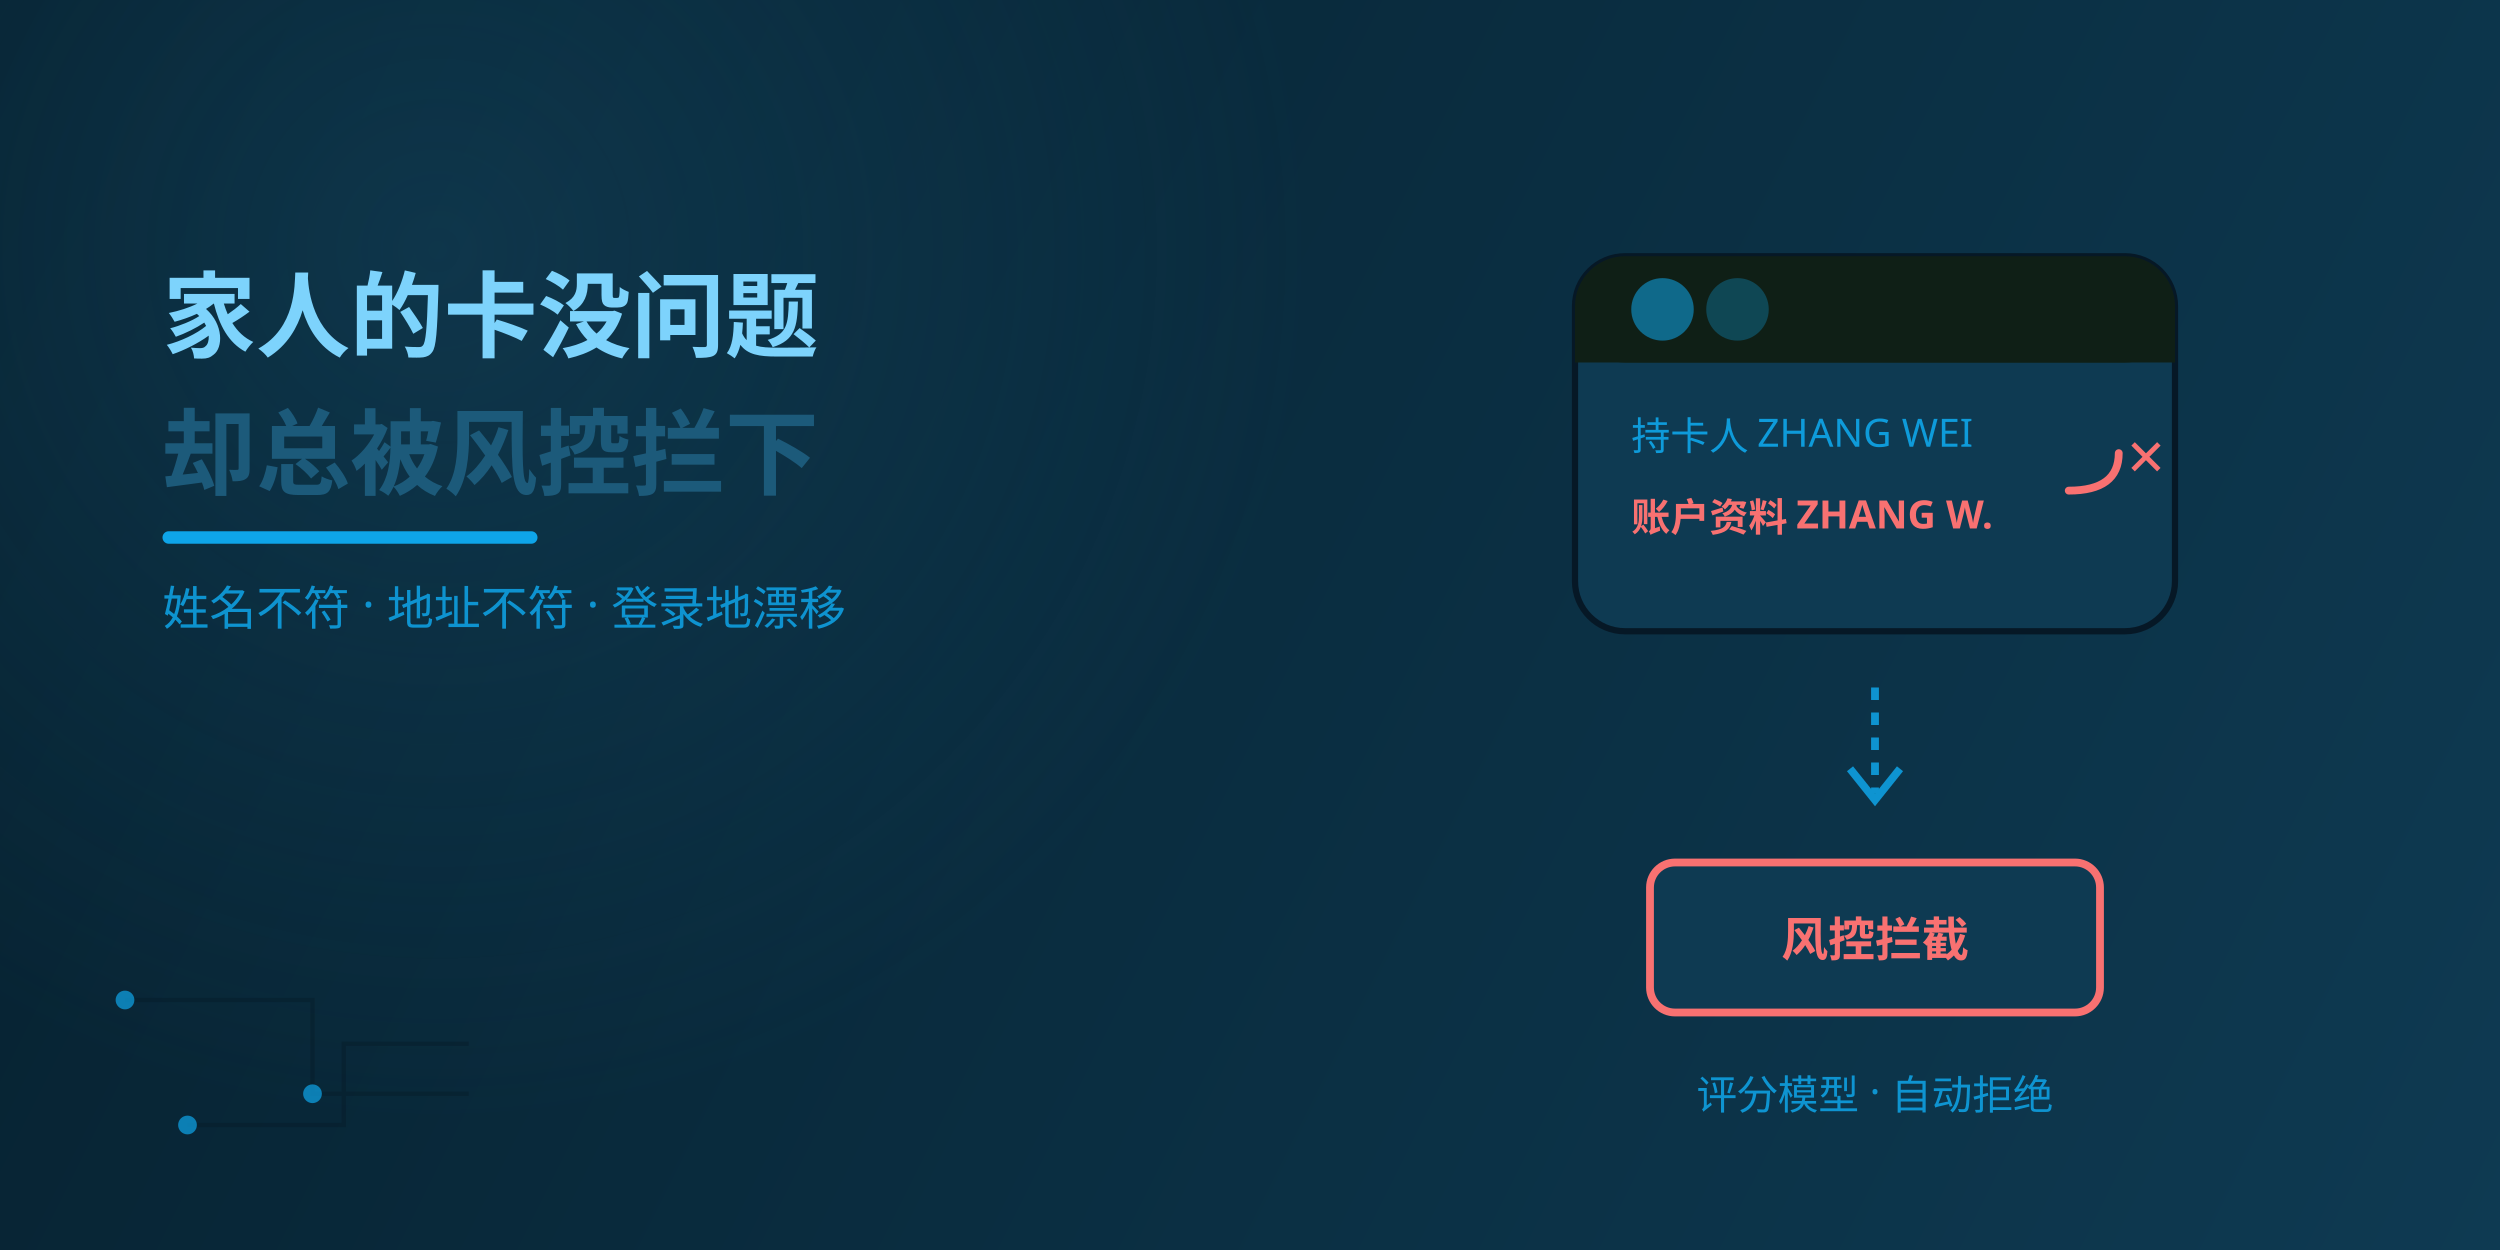
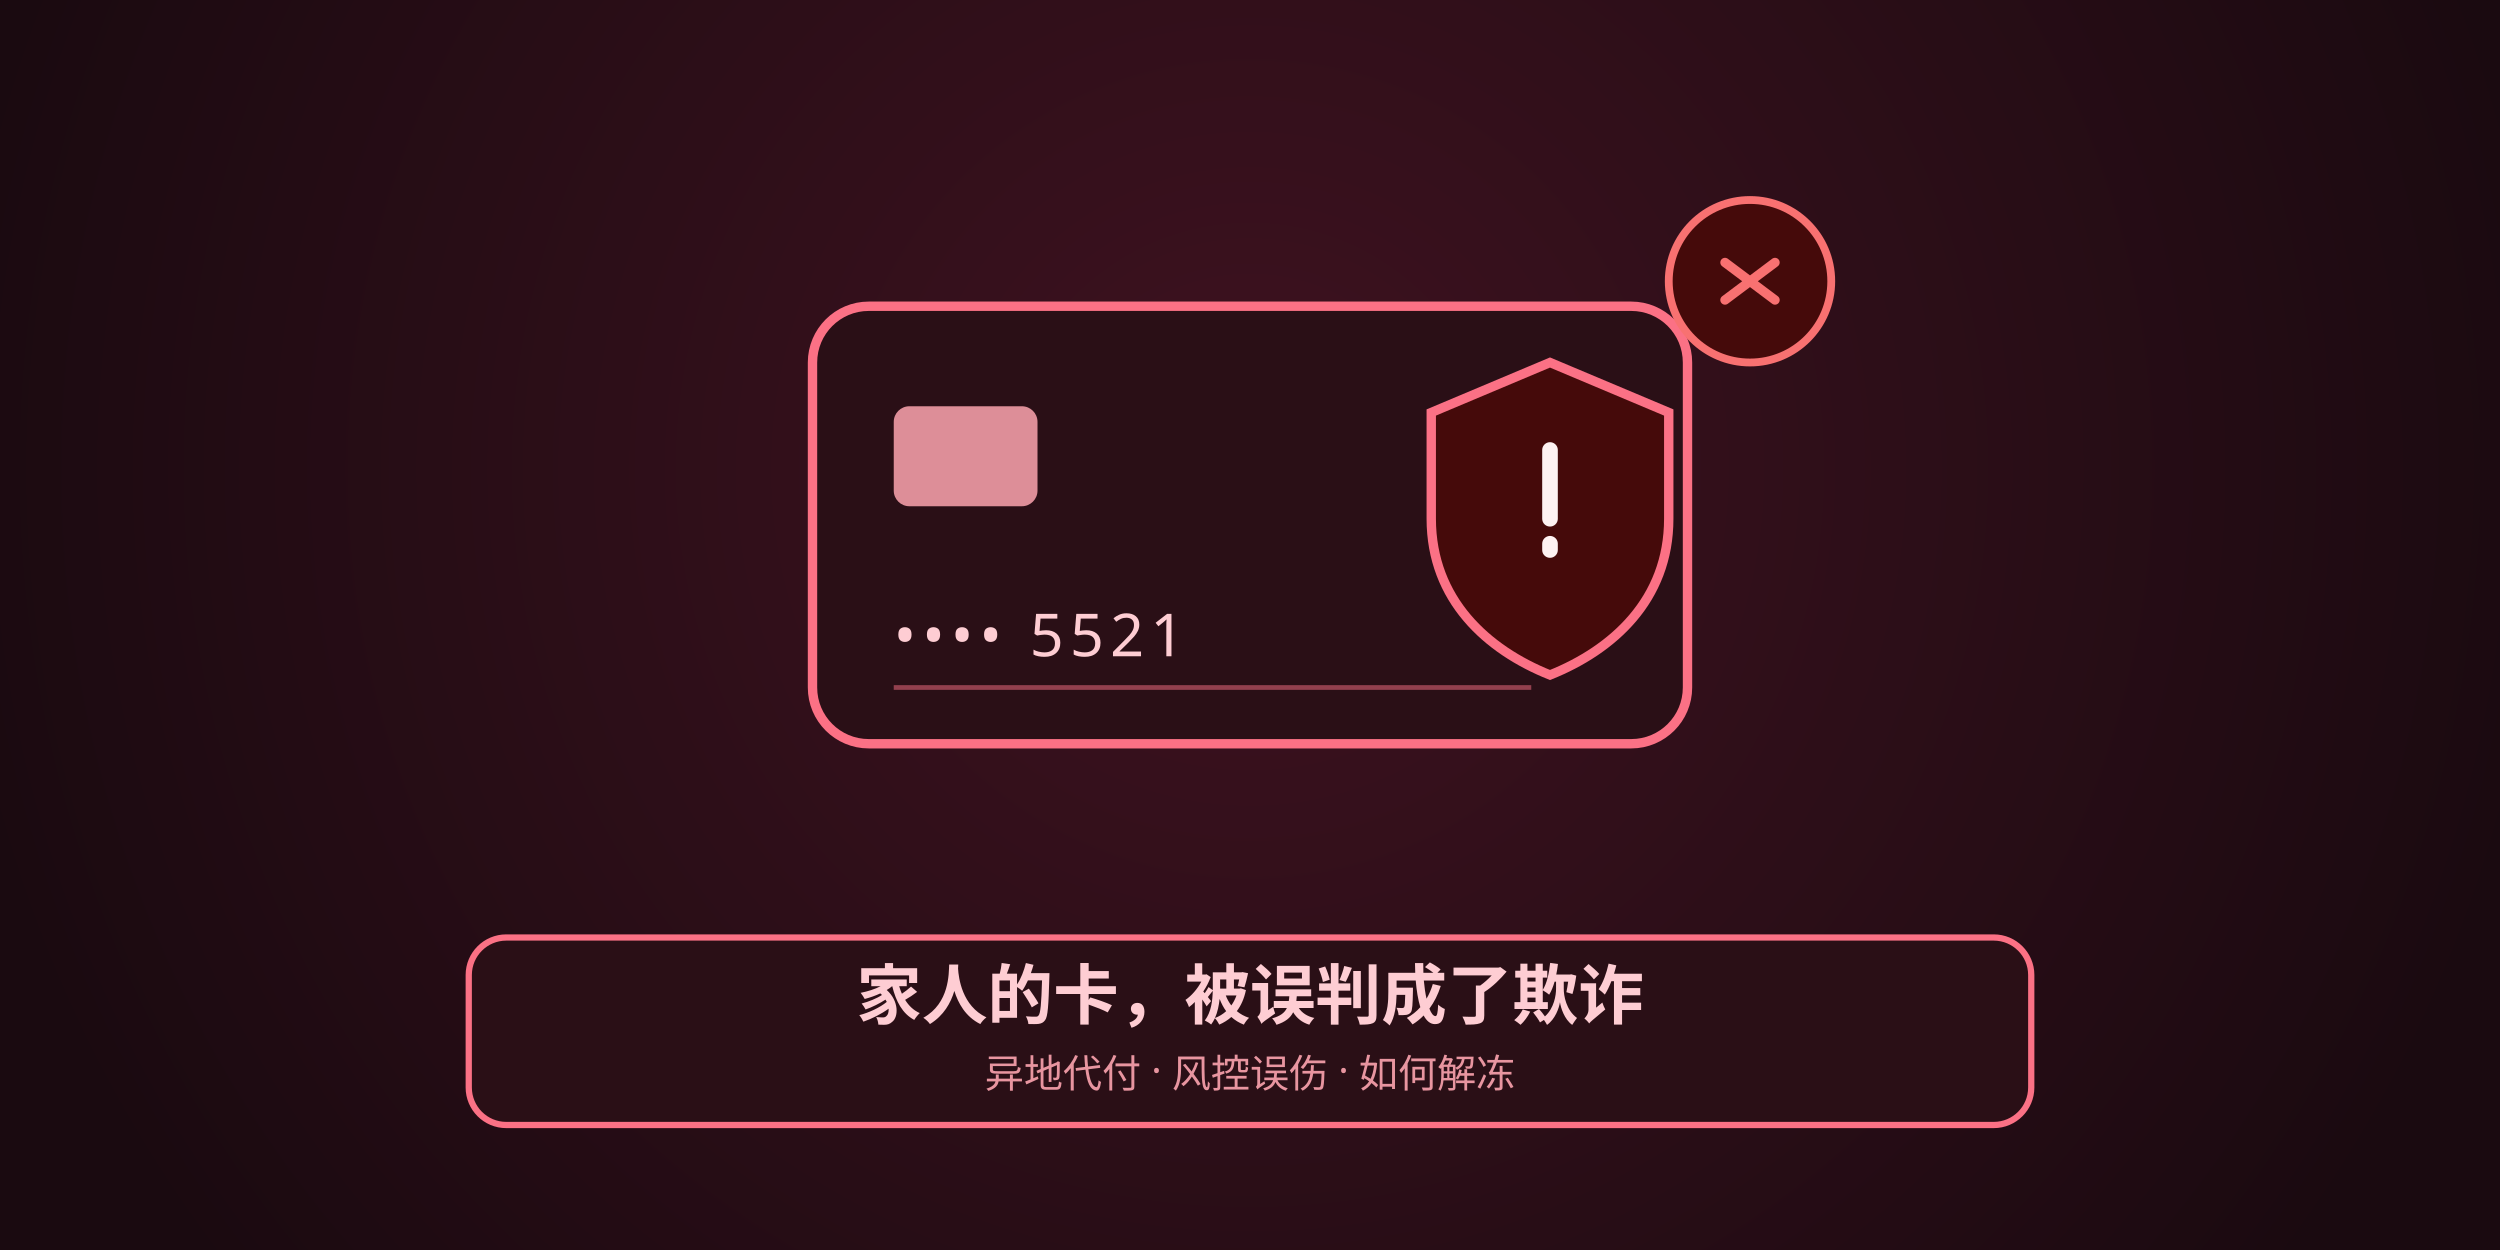
- <svg xmlns="http://www.w3.org/2000/svg" viewBox="0 0 800 400" role="img" aria-label="AI订阅账号被风控误判盗刷封面图">
+ <svg xmlns="http://www.w3.org/2000/svg" viewBox="0 0 800 400" role="img" aria-label="家人的卡被误判为欺诈交易封面图">
  <defs>
-     <linearGradient id="bgGradFraud" x1="0" y1="0" x2="800" y2="400" gradientUnits="userSpaceOnUse">
-       <stop offset="0" stop-color="#06202e" />
-       <stop offset="1" stop-color="#0e3a52" />
-     </linearGradient>
-     <radialGradient id="glowFraud" cx="140" cy="80" r="280" gradientUnits="userSpaceOnUse">
-       <stop offset="0" stop-color="#1c5a7a" stop-opacity="0.32" />
-       <stop offset="1" stop-color="#1c5a7a" stop-opacity="0" />
+     <radialGradient id="bgFf" cx="400" cy="150" r="420" gradientUnits="userSpaceOnUse">
+       <stop offset="0" stop-color="#3f1220" />
+       <stop offset="1" stop-color="#1a0a10" />
    </radialGradient>
  </defs>
-   <rect width="800" height="400" fill="url(#bgGradFraud)" />
-   <rect width="800" height="400" fill="url(#glowFraud)" />
-   <g stroke="#061826" stroke-width="1.4" opacity="0.4" fill="none">
-     <path d="M40 320 h60 v30 h50" />
-     <path d="M60 360 h50 v-26 h40" />
+   <rect width="800" height="400" fill="url(#bgFf)" />
+   <g transform="translate(400,168)">
+     <rect x="-140" y="-70" width="280" height="140" rx="18" fill="#2a0f16" stroke="#fb7185" stroke-width="3" />
+     <rect x="-114" y="-38" width="46" height="32" rx="5" fill="#fda4af" opacity="0.85" />
+     <text x="-114" y="42" font-size="19" fill="#fecdd3" font-family="'PingFang SC','Microsoft YaHei',sans-serif" letter-spacing="2">•••• 5521</text>
+     <line x1="-114" y1="52" x2="90" y2="52" stroke="#fb7185" stroke-width="1.5" opacity="0.5" />
+     <g transform="translate(96,-6)">
+       <path d="M0 -46 L38 -30 V4 C38 30 20 46 0 54 C-20 46 -38 30 -38 4 V-30 Z" fill="#450a0a" stroke="#fb7185" stroke-width="3" />
+       <path d="M0 -18 v22 M0 12 v2" stroke="#fef2f2" stroke-width="5" stroke-linecap="round" />
+     </g>
  </g>
-   <g fill="#0ea5e9" opacity="0.7">
-     <circle cx="40" cy="320" r="3" />
-     <circle cx="100" cy="350" r="3" />
-     <circle cx="60" cy="360" r="3" />
+   <g transform="translate(560,90)">
+     <circle r="26" fill="#450a0a" stroke="#f87171" stroke-width="2.5" />
+     <path d="M-8 -6 l16 12 M8 -6 l-16 12" stroke="#f87171" stroke-width="3" stroke-linecap="round" />
  </g>
-   <text x="52" y="112" font-family="'PingFang SC','Microsoft YaHei',sans-serif" font-size="30" font-weight="700" fill="#7dd3fc">家人的卡没问题</text>
-   <text x="52" y="156" font-family="'PingFang SC','Microsoft YaHei',sans-serif" font-size="30" font-weight="700" fill="#1c5a7a">却总被风控拦下</text>
-   <rect x="52" y="170" width="120" height="4" rx="2" fill="#0ea5e9" />
-   <text x="52" y="200" font-family="'PingFang SC','Microsoft YaHei',sans-serif" font-size="15" font-weight="400" fill="#0ea5e9" opacity="0.85">姓名不符 · 地址不符 · 登录地漂移</text>
-   <g transform="translate(600,146)">
-     <rect x="-96" y="-64" width="192" height="120" rx="16" fill="#0e3a52" stroke="#061826" stroke-width="2" />
-     <rect x="-96" y="-64" width="192" height="34" rx="16" fill="#0f1f16" />
-     <rect x="-96" y="-47" width="192" height="17" fill="#0f1f16" />
-     <circle cx="-68" cy="-47" r="10" fill="#0ea5e9" opacity=".55" />
-     <circle cx="-44" cy="-47" r="10" fill="#0ea5e9" opacity=".3" />
-     <text x="-78" y="-2" font-family="'PingFang SC','Microsoft YaHei',sans-serif" font-size="12.5" fill="#0ea5e9" opacity="0.9">持卡人 ZHANG WEI</text>
-     <text x="-78" y="24" font-family="'PingFang SC','Microsoft YaHei',sans-serif" font-size="12.5" fill="#f87171" font-weight="700">账户资料 ZHANG W.</text>
-     <path d="M62 11 q16 0 16 -12" stroke="#f87171" stroke-width="2.5" fill="none" stroke-linecap="round" />
-     <text x="80" y="6" font-family="'PingFang SC','Microsoft YaHei',sans-serif" font-size="16" fill="#f87171" font-weight="700">✕</text>
-   </g>
-   <g stroke="#0ea5e9" stroke-width="2.5" fill="none" opacity="0.85">
-     <path d="M600 220 v34" stroke-dasharray="4 4" />
-     <path d="M592 246 l8 10 l8 -10" fill="none" />
-   </g>
-   <g transform="translate(600,300)">
-     <rect x="-72" y="-24" width="144" height="48" rx="8" fill="#0e3a52" stroke="#f87171" stroke-width="2.5" />
-     <text x="0" y="6" text-anchor="middle" font-family="'PingFang SC','Microsoft YaHei',sans-serif" font-size="15" fill="#f87171" font-weight="700">风控拦截</text>
-   </g>
-   <text x="600" y="355" text-anchor="middle" font-family="'PingFang SC','Microsoft YaHei',sans-serif" font-size="13" fill="#0ea5e9" opacity="0.85">评分模型 · 自动拒绝</text>
+   <rect x="150" y="300" width="500" height="60" rx="12" fill="#2a0f16" stroke="#fb7185" stroke-width="2" />
+   <text x="400" y="326" text-anchor="middle" font-family="'PingFang SC','Microsoft YaHei',sans-serif" font-size="21" font-weight="700" fill="#fecdd3">家人的卡，被误判成了欺诈</text>
+   <text x="400" y="348" text-anchor="middle" font-family="'PingFang SC','Microsoft YaHei',sans-serif" font-size="12.5" fill="#fda4af" opacity="0.9">异地代付 · 风控误伤 · 如何解冻</text>
</svg>
